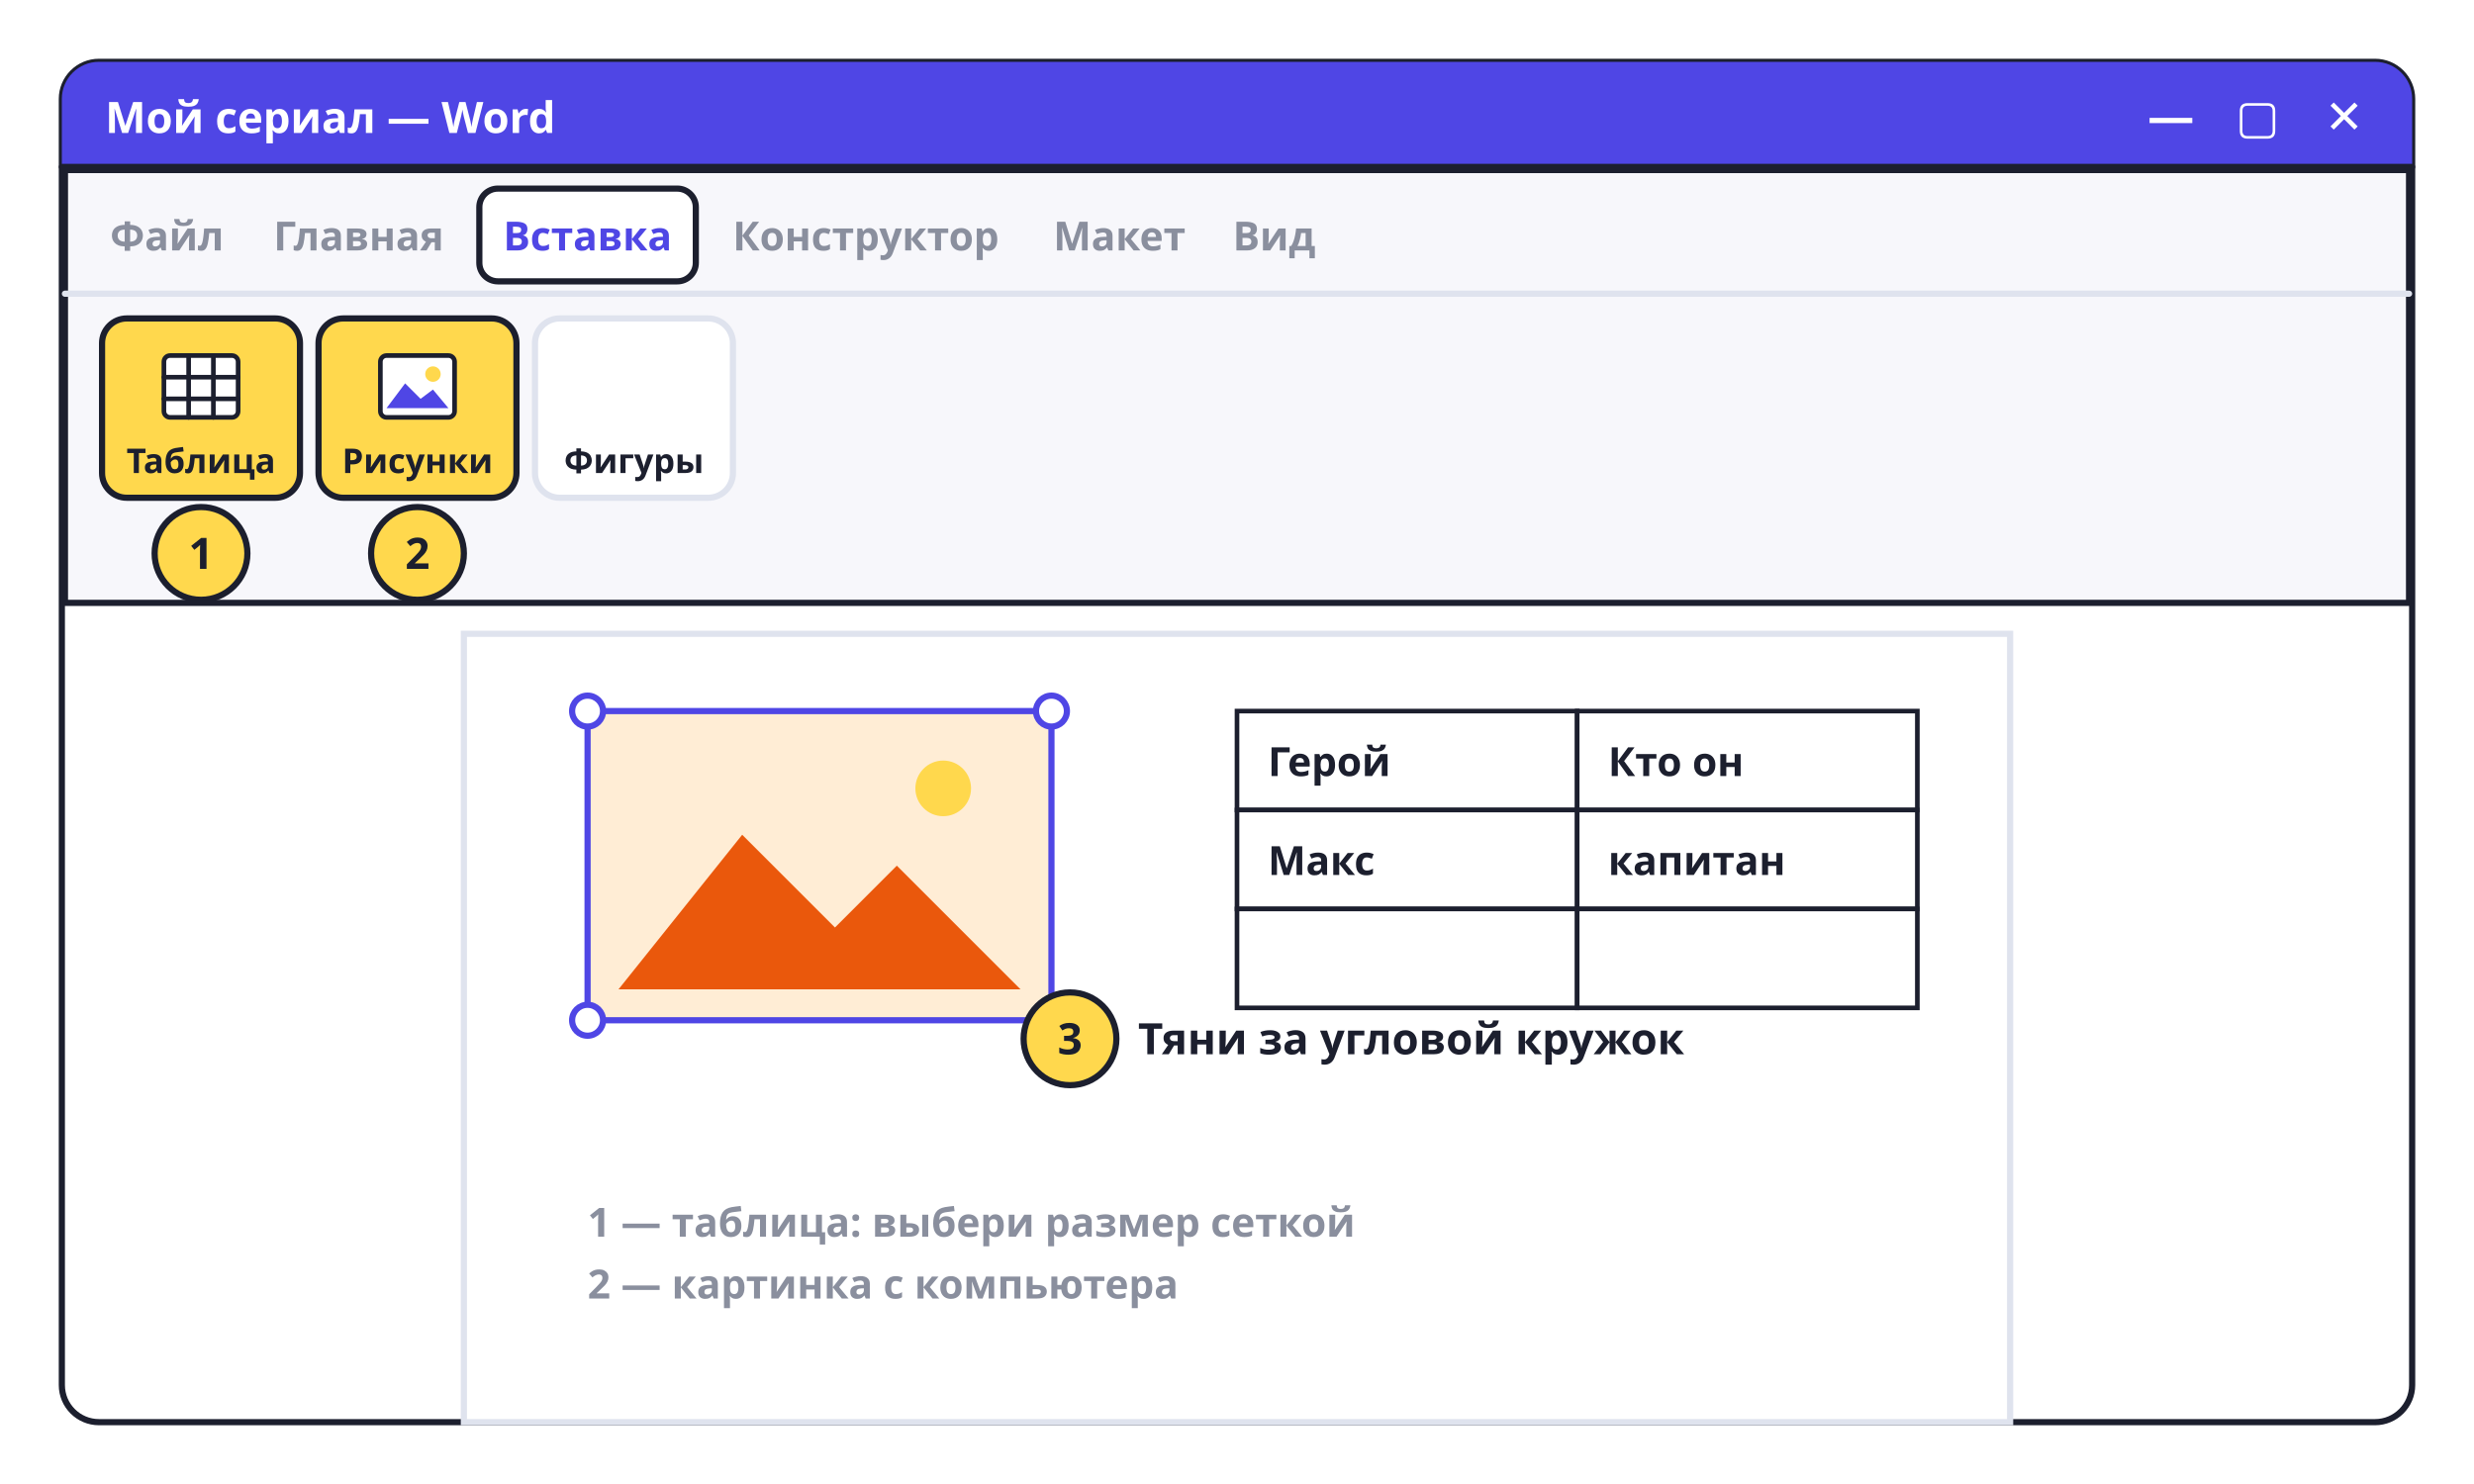
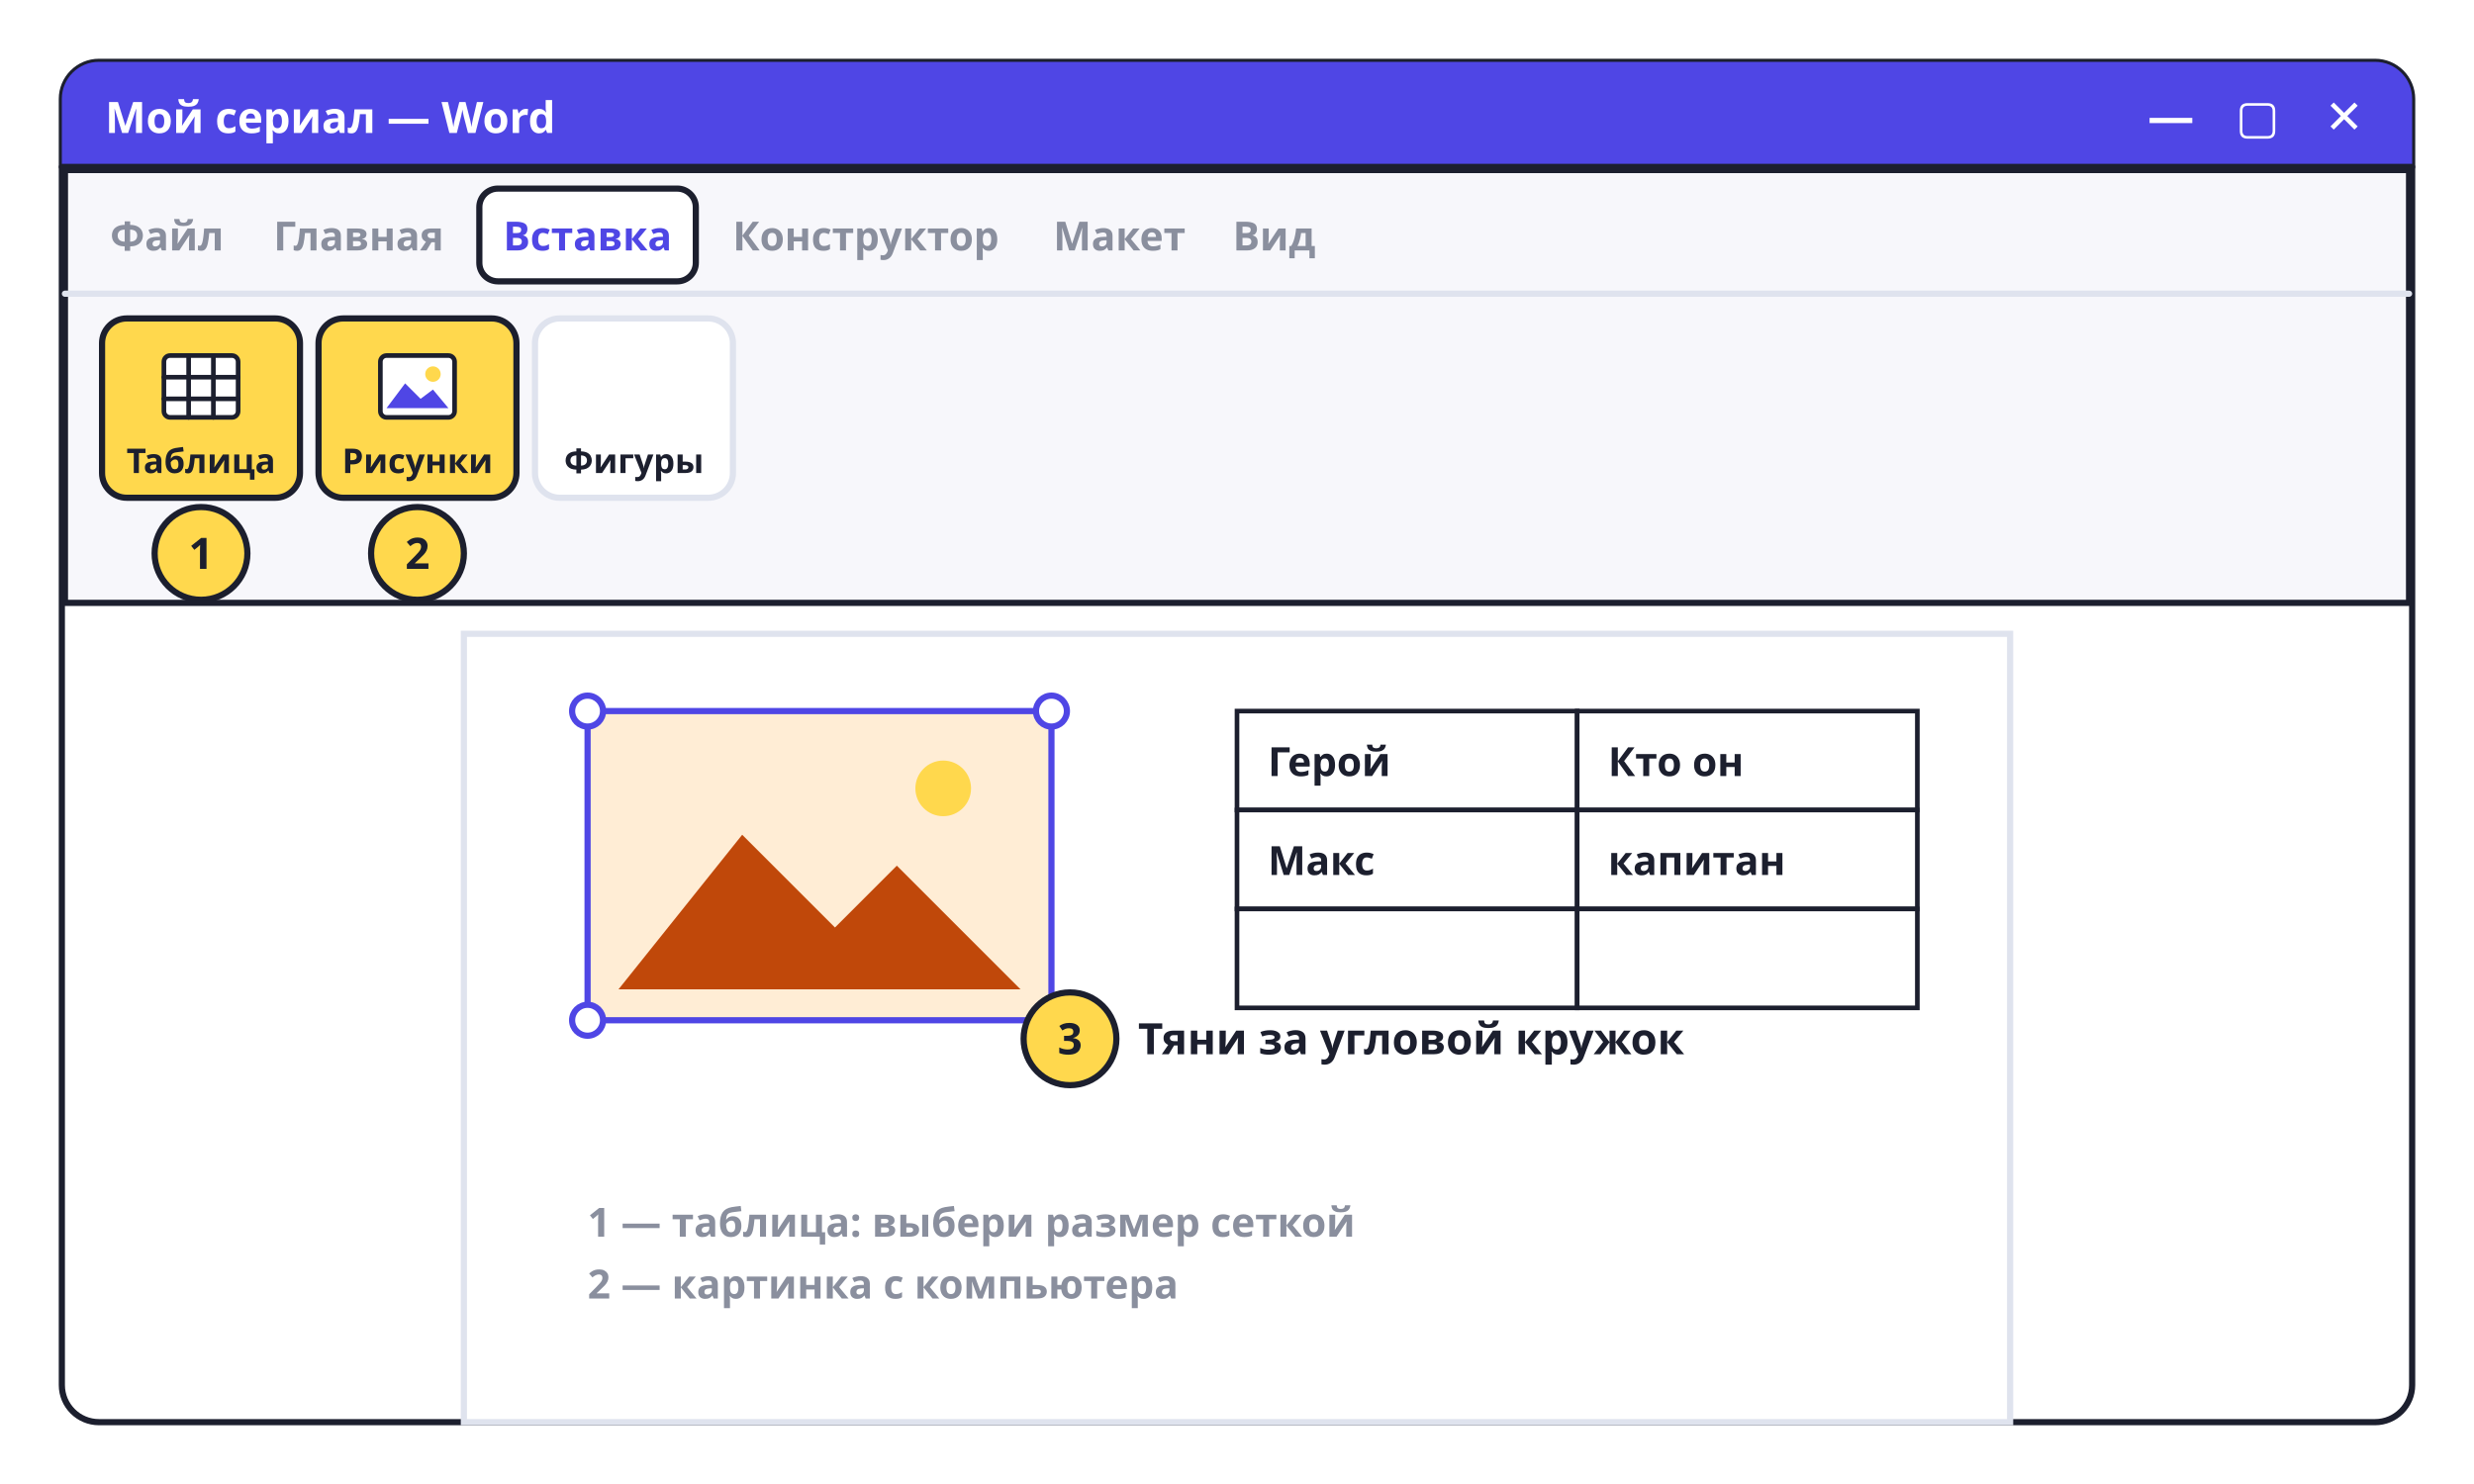
<svg xmlns="http://www.w3.org/2000/svg" viewBox="0 0 800 480" width="800" height="480">
  <defs>
    <marker id="ah" markerWidth="10" markerHeight="10" refX="8" refY="5" orient="auto">
      <path d="M0 0 L10 5 L0 10z" fill="#1c1f2e" />
    </marker>
  </defs>
  <rect width="800" height="480" fill="#fff" />
  <rect x="20" y="20" width="760" height="440" rx="12" fill="#fff" stroke="#1c1f2e" stroke-width="2" />
  <path d="M32 20 h736 a12 12 0 0 1 12 12 v22 h-760 v-22 a12 12 0 0 1 12 -12z" fill="#4f46e5" />
  <line x1="20" y1="54" x2="780" y2="54" stroke="#1c1f2e" stroke-width="2" stroke-linecap="round" />
  <text x="34" y="43" font-family="Nunito, 'Segoe UI', system-ui, sans-serif" font-size="14" font-weight="700" fill="#fff" text-anchor="start">Мой сериал — Word</text>
  <text x="702" y="43" font-family="Nunito, 'Segoe UI', system-ui, sans-serif" font-size="15" font-weight="700" fill="#fff" text-anchor="middle">—</text>
  <text x="730" y="43" font-family="Nunito, 'Segoe UI', system-ui, sans-serif" font-size="15" font-weight="700" fill="#fff" text-anchor="middle">▢</text>
  <text x="758" y="43" font-family="Nunito, 'Segoe UI', system-ui, sans-serif" font-size="15" font-weight="700" fill="#fff" text-anchor="middle">✕</text>
  <rect x="21" y="55" width="758" height="140" rx="0" fill="#f7f7fb" stroke="#1c1f2e" stroke-width="2" />
  <text x="54.0" y="81" font-family="Nunito, 'Segoe UI', system-ui, sans-serif" font-size="13" font-weight="600" fill="#8a8f9e" text-anchor="middle">Файл</text>
  <text x="116.0" y="81" font-family="Nunito, 'Segoe UI', system-ui, sans-serif" font-size="13" font-weight="600" fill="#8a8f9e" text-anchor="middle">Главная</text>
  <rect x="155" y="61" width="70" height="30" rx="6" fill="#fff" stroke="#1c1f2e" stroke-width="2" />
  <text x="190.0" y="81" font-family="Nunito, 'Segoe UI', system-ui, sans-serif" font-size="13" font-weight="800" fill="#4f46e5" text-anchor="middle">Вставка</text>
  <text x="280.0" y="81" font-family="Nunito, 'Segoe UI', system-ui, sans-serif" font-size="13" font-weight="600" fill="#8a8f9e" text-anchor="middle">Конструктор</text>
  <text x="362.0" y="81" font-family="Nunito, 'Segoe UI', system-ui, sans-serif" font-size="13" font-weight="600" fill="#8a8f9e" text-anchor="middle">Макет</text>
  <text x="412.0" y="81" font-family="Nunito, 'Segoe UI', system-ui, sans-serif" font-size="13" font-weight="600" fill="#8a8f9e" text-anchor="middle">Вид</text>
  <line x1="21" y1="95" x2="779" y2="95" stroke="#dfe3ee" stroke-width="2" stroke-linecap="round" />
  <rect x="33" y="103" width="64" height="58" rx="8" fill="#ffd84d" stroke="#1c1f2e" stroke-width="2" />
  <rect x="53.0" y="115" width="24" height="20" rx="2" fill="#fff" stroke="#1c1f2e" stroke-width="1.5" />
  <line x1="53.0" y1="122" x2="77.0" y2="122" stroke="#1c1f2e" stroke-width="1.5" stroke-linecap="round" />
  <line x1="53.0" y1="129" x2="77.0" y2="129" stroke="#1c1f2e" stroke-width="1.5" stroke-linecap="round" />
  <line x1="61.0" y1="115" x2="61.0" y2="135" stroke="#1c1f2e" stroke-width="1.5" stroke-linecap="round" />
  <line x1="69.0" y1="115" x2="69.0" y2="135" stroke="#1c1f2e" stroke-width="1.5" stroke-linecap="round" />
  <text x="65.0" y="153" font-family="Nunito, 'Segoe UI', system-ui, sans-serif" font-size="11" font-weight="700" fill="#1c1f2e" text-anchor="middle">Таблица</text>
  <rect x="103" y="103" width="64" height="58" rx="8" fill="#ffd84d" stroke="#1c1f2e" stroke-width="2" />
  <rect x="123.0" y="115" width="24" height="20" rx="2" fill="#fff" stroke="#1c1f2e" stroke-width="1.5" />
  <path d="M125.0 132 l6 -8 l5 5 l4 -3 l5 6z" fill="#4f46e5" />
  <circle cx="140.0" cy="121" r="2.5" fill="#ffd84d" />
  <text x="135.0" y="153" font-family="Nunito, 'Segoe UI', system-ui, sans-serif" font-size="11" font-weight="700" fill="#1c1f2e" text-anchor="middle">Рисунки</text>
  <rect x="173" y="103" width="64" height="58" rx="8" fill="#fff" stroke="#dfe3ee" stroke-width="2" />
  <text x="205.0" y="153" font-family="Nunito, 'Segoe UI', system-ui, sans-serif" font-size="11" font-weight="700" fill="#1c1f2e" text-anchor="middle">Фигуры</text>
  <circle cx="65" cy="179" r="15" fill="#ffd84d" stroke="#1c1f2e" stroke-width="2" />
  <text x="65" y="184" font-family="Nunito, 'Segoe UI', system-ui, sans-serif" font-size="14" font-weight="800" fill="#1c1f2e" text-anchor="middle">1</text>
  <circle cx="135" cy="179" r="15" fill="#ffd84d" stroke="#1c1f2e" stroke-width="2" />
  <text x="135" y="184" font-family="Nunito, 'Segoe UI', system-ui, sans-serif" font-size="14" font-weight="800" fill="#1c1f2e" text-anchor="middle">2</text>
  <rect x="150" y="205" width="500" height="255" rx="0" fill="#fff" stroke="#dfe3ee" stroke-width="2" />
  <rect x="190" y="230" width="150" height="100" rx="4" fill="#ffedd5" stroke="#4f46e5" stroke-width="2" />
-   <path d="M200 320 l40 -50 l30 30 l20 -20 l40 40z" fill="#ea580c" />
+   <path d="M200 320 l40 -50 l30 30 l20 -20 l40 40z" fill="#c0480a" />
  <circle cx="305" cy="255" r="9" fill="#ffd84d" />
  <circle cx="190" cy="230" r="5" fill="#fff" stroke="#4f46e5" stroke-width="2" />
  <circle cx="340" cy="230" r="5" fill="#fff" stroke="#4f46e5" stroke-width="2" />
  <circle cx="190" cy="330" r="5" fill="#fff" stroke="#4f46e5" stroke-width="2" />
  <circle cx="340" cy="330" r="5" fill="#fff" stroke="#4f46e5" stroke-width="2" />
  <rect x="400" y="230" width="110" height="32" rx="0" fill="#fff" stroke="#1c1f2e" stroke-width="1.5" />
  <rect x="510" y="230" width="110" height="32" rx="0" fill="#fff" stroke="#1c1f2e" stroke-width="1.5" />
  <rect x="400" y="262" width="110" height="32" rx="0" fill="#fff" stroke="#1c1f2e" stroke-width="1.5" />
  <rect x="510" y="262" width="110" height="32" rx="0" fill="#fff" stroke="#1c1f2e" stroke-width="1.5" />
  <rect x="400" y="294" width="110" height="32" rx="0" fill="#fff" stroke="#1c1f2e" stroke-width="1.5" />
  <rect x="510" y="294" width="110" height="32" rx="0" fill="#fff" stroke="#1c1f2e" stroke-width="1.5" />
  <text x="410" y="251" font-family="Nunito, 'Segoe UI', system-ui, sans-serif" font-size="13" font-weight="800" fill="#1c1f2e" text-anchor="start">Герой</text>
  <text x="520" y="251" font-family="Nunito, 'Segoe UI', system-ui, sans-serif" font-size="13" font-weight="800" fill="#1c1f2e" text-anchor="start">Кто он</text>
  <text x="410" y="283" font-family="Nunito, 'Segoe UI', system-ui, sans-serif" font-size="13" font-weight="600" fill="#1c1f2e" text-anchor="start">Макс</text>
  <text x="520" y="283" font-family="Nunito, 'Segoe UI', system-ui, sans-serif" font-size="13" font-weight="600" fill="#1c1f2e" text-anchor="start">капитан</text>
  <circle cx="346" cy="336" r="15" fill="#ffd84d" stroke="#1c1f2e" stroke-width="2" />
  <text x="346" y="341" font-family="Nunito, 'Segoe UI', system-ui, sans-serif" font-size="14" font-weight="800" fill="#1c1f2e" text-anchor="middle">3</text>
  <text x="368" y="341" font-family="Nunito, 'Segoe UI', system-ui, sans-serif" font-size="14" font-weight="700" fill="#1c1f2e" text-anchor="start">Тяни за угловой кружок</text>
  <text x="190" y="400" font-family="Nunito, 'Segoe UI', system-ui, sans-serif" font-size="13" font-weight="700" fill="#8a8f9e" text-anchor="start">1 — таблица: выбери размер сеткой</text>
  <text x="190" y="420" font-family="Nunito, 'Segoe UI', system-ui, sans-serif" font-size="13" font-weight="700" fill="#8a8f9e" text-anchor="start">2 — картинка с компьютера</text>
</svg>
